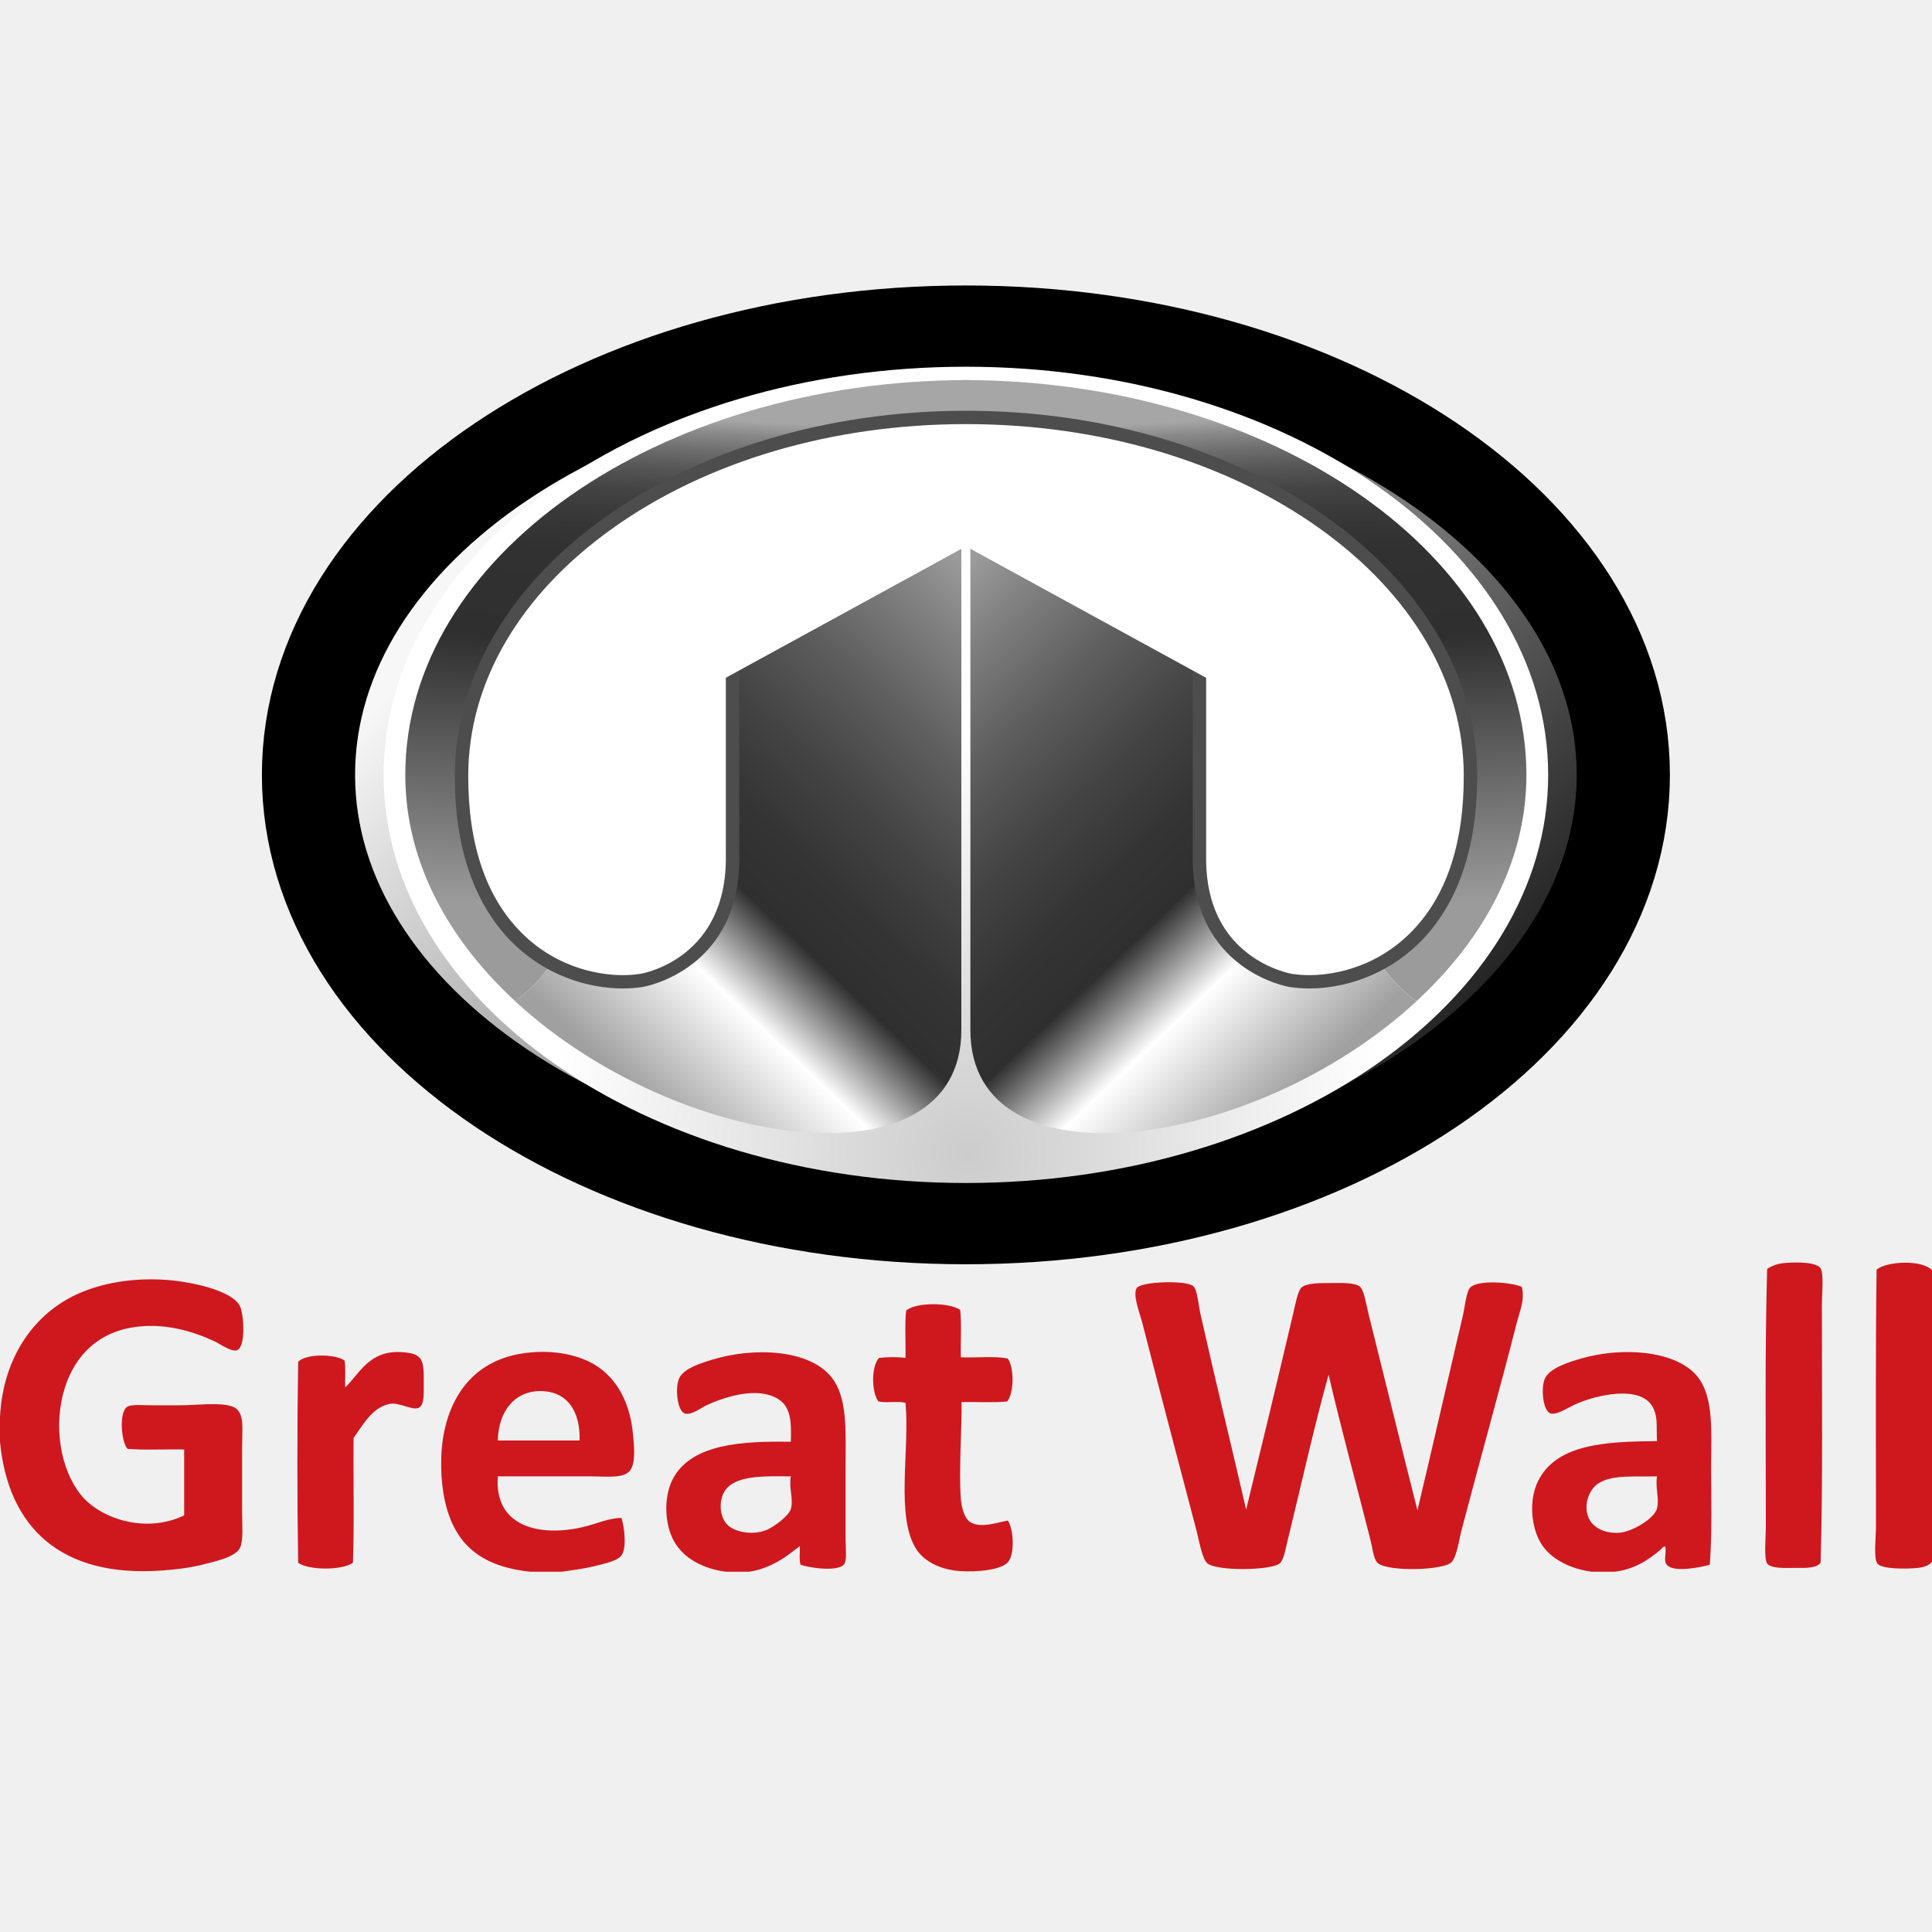
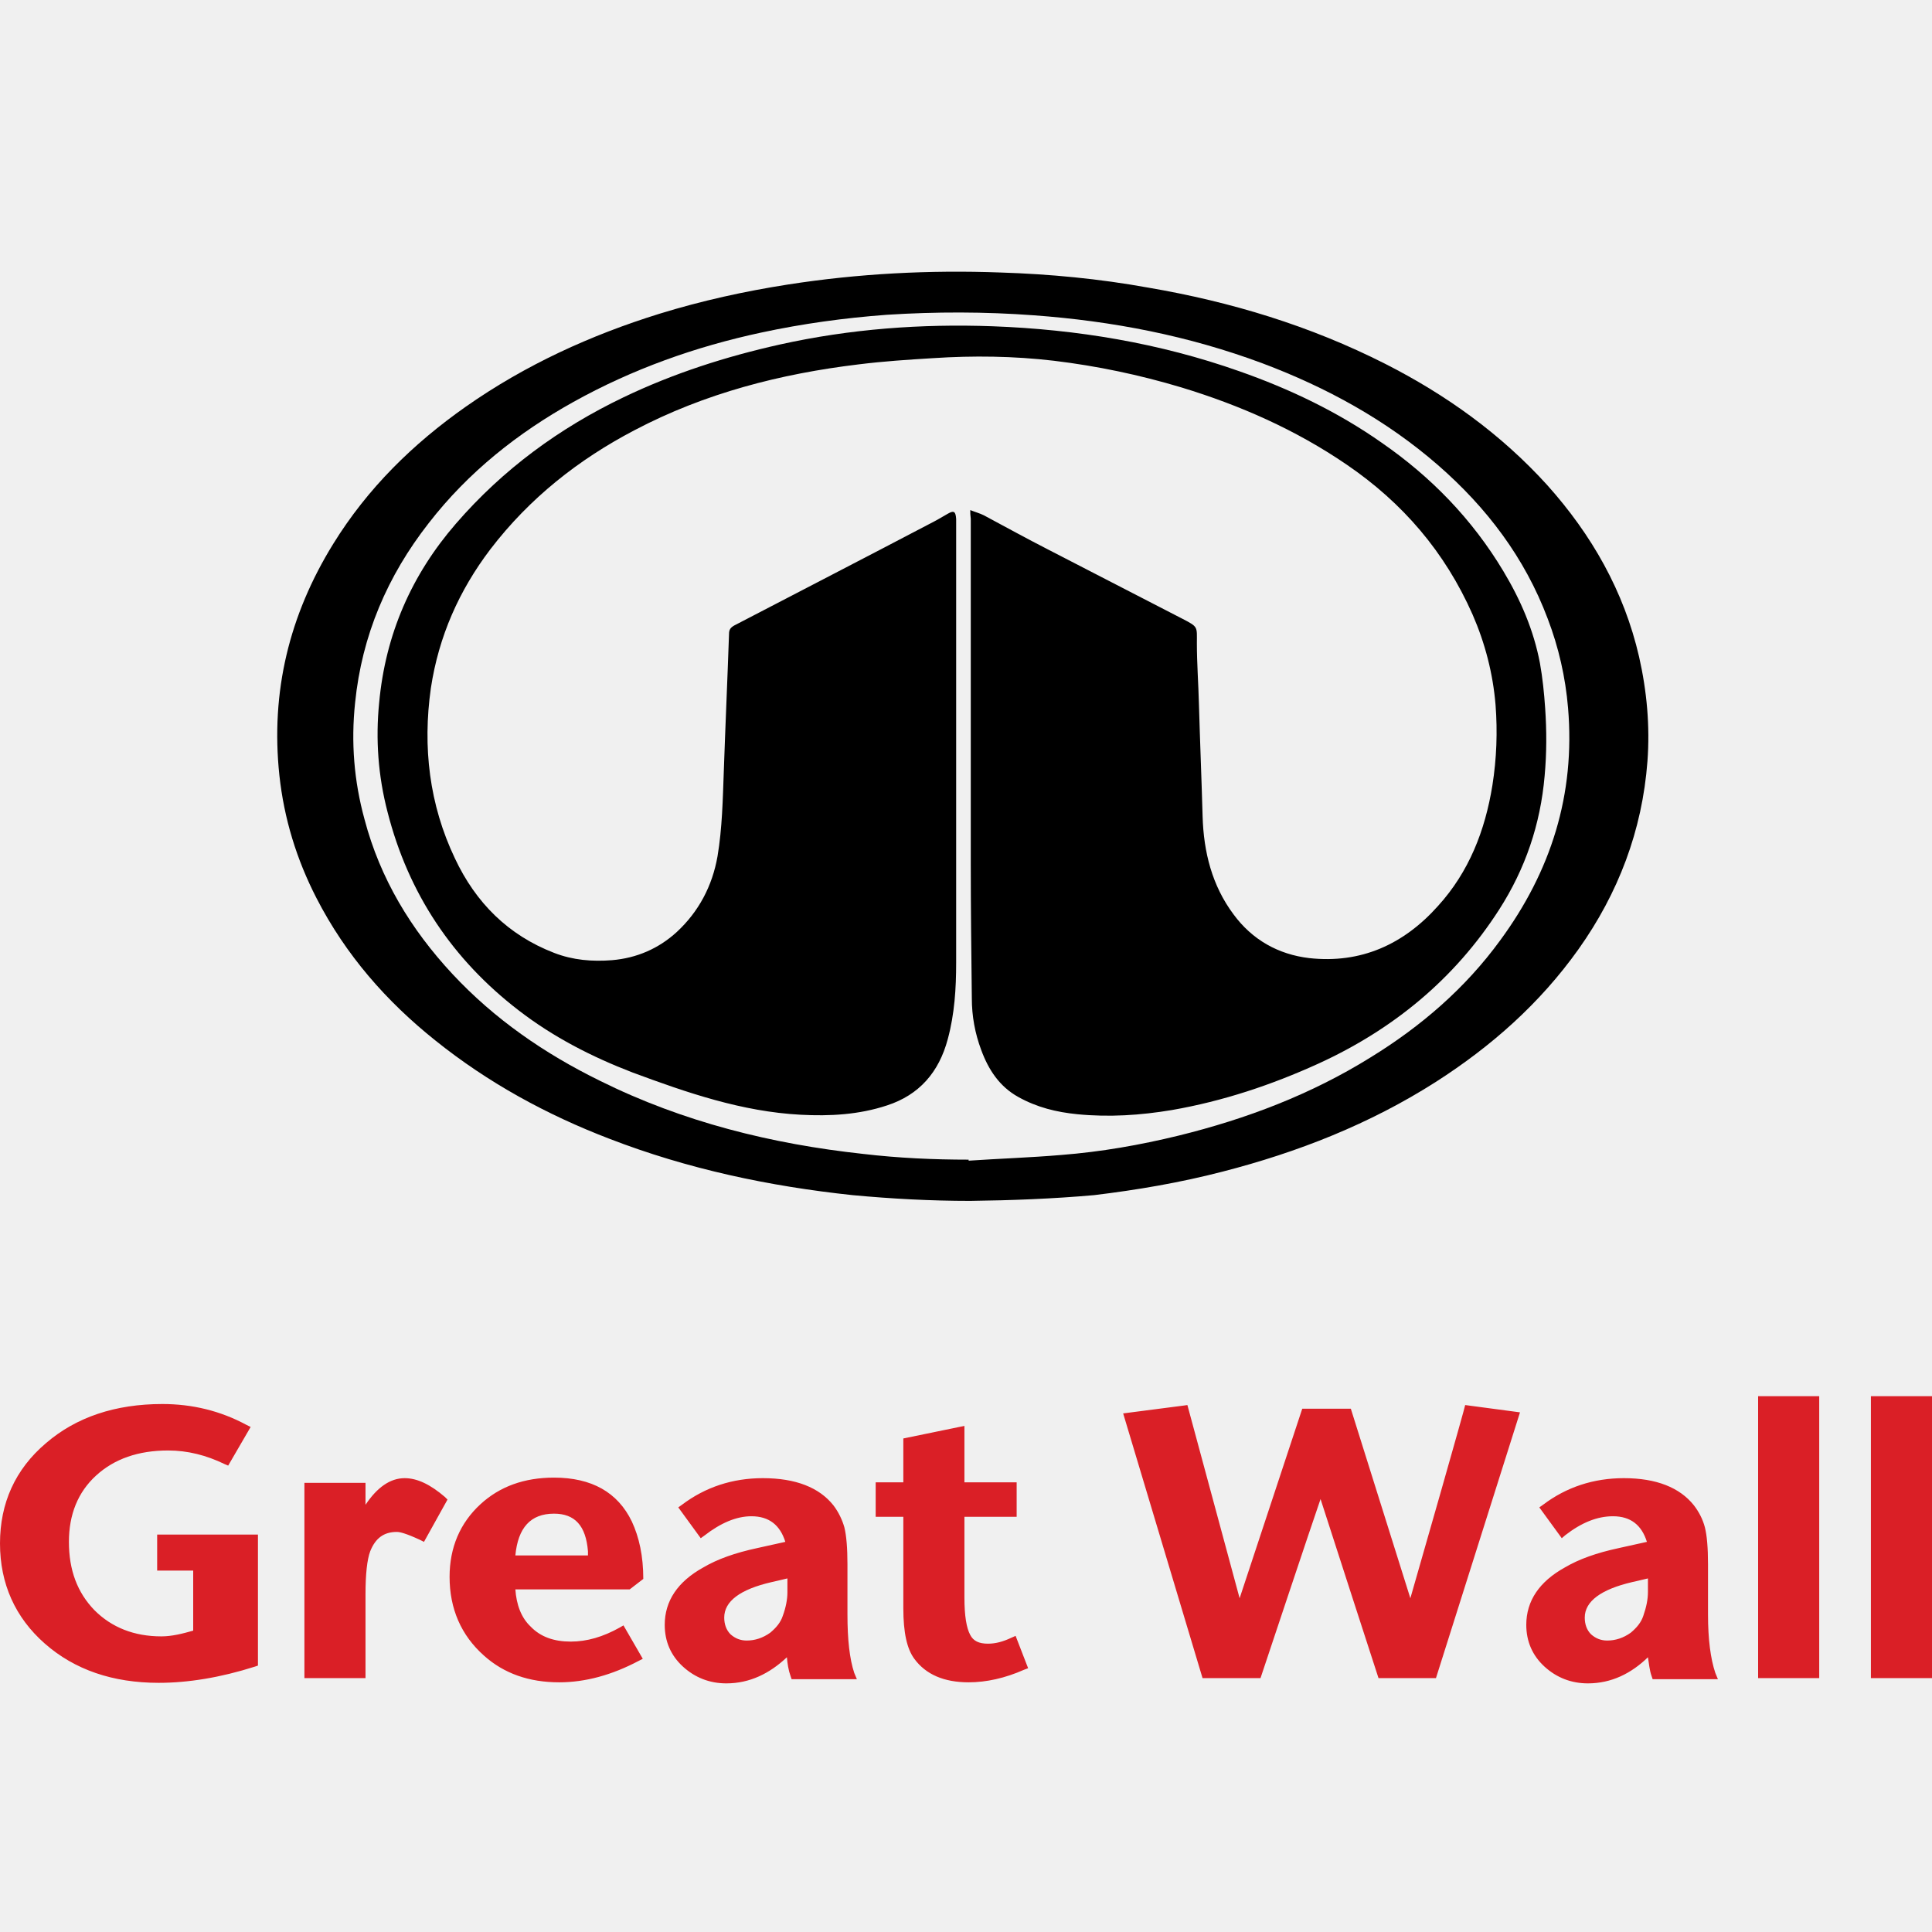
<svg xmlns="http://www.w3.org/2000/svg" width="64" height="64" viewBox="0 0 64 64" fill="none">
-   <path d="M31.997 40.337C44.024 40.337 53.774 33.77 53.774 25.668C53.774 17.567 44.024 11 31.997 11C19.969 11 10.219 17.567 10.219 25.668C10.219 33.77 19.969 40.337 31.997 40.337Z" fill="url(#paint0_linear_10704_16621)" stroke="black" stroke-width="3.087" />
-   <path d="M31.996 39.188C42.649 39.188 51.285 33.135 51.285 25.668C51.285 18.201 42.649 12.148 31.996 12.148C21.343 12.148 12.707 18.201 12.707 25.668C12.707 33.135 21.343 39.188 31.996 39.188Z" fill="url(#paint1_radial_10704_16621)" />
-   <path fill-rule="evenodd" clip-rule="evenodd" d="M43.995 27.215C43.195 24.211 42.217 21.383 40.44 18.644C38.696 16.085 35.014 16.996 32.145 16.551V34.122C32.145 39.42 41.556 38.126 46.924 33.168C45.088 31.853 44.581 29.378 43.995 27.215Z" fill="url(#paint2_linear_10704_16621)" />
-   <path fill-rule="evenodd" clip-rule="evenodd" d="M50.564 25.668C50.564 18.445 42.211 12.59 31.906 12.59H31.891V15.623H32.144V16.549C35.012 16.995 38.695 16.084 40.439 18.643C42.217 21.382 43.195 24.21 43.995 27.214C44.58 29.376 45.088 31.851 46.923 33.166C49.066 31.188 50.564 28.627 50.564 25.668Z" fill="url(#paint3_linear_10704_16621)" />
-   <path fill-rule="evenodd" clip-rule="evenodd" d="M19.995 27.215C20.795 24.211 21.773 21.383 23.551 18.644C25.295 16.085 28.977 16.996 31.846 16.551V34.122C31.846 39.42 22.434 38.126 17.066 33.168C18.903 31.853 19.41 29.378 19.995 27.215Z" fill="url(#paint4_linear_10704_16621)" />
-   <path fill-rule="evenodd" clip-rule="evenodd" d="M13.426 25.668C13.426 18.445 21.78 12.59 32.084 12.59H32.1V15.623H31.846V16.549C28.978 16.995 25.295 16.084 23.551 18.643C21.773 21.382 20.796 24.21 19.996 27.214C19.41 29.376 18.902 31.851 17.067 33.166C14.924 31.188 13.426 28.627 13.426 25.668Z" fill="url(#paint5_linear_10704_16621)" />
-   <path d="M60.309 42.014C60.147 41.776 59.353 41.815 59.072 41.844C58.877 41.865 58.692 41.931 58.539 42.035C58.461 44.657 58.496 47.805 58.496 50.603C58.496 50.888 58.426 51.629 58.539 51.791C58.664 51.972 59.181 51.939 59.435 51.939C59.809 51.939 60.156 51.959 60.309 51.77C60.387 49.243 60.352 45.964 60.352 43.202C60.352 42.922 60.422 42.179 60.309 42.014ZM62.165 42.056C62.127 44.623 62.144 47.788 62.144 50.561C62.144 50.908 62.061 51.61 62.187 51.791C62.321 51.984 63.154 51.979 63.531 51.939C63.716 51.92 63.923 51.859 64 51.727V42.078C63.684 41.726 62.521 41.771 62.165 42.056ZM4.309 43.986C5.395 43.784 6.392 44.101 7.104 44.432C7.269 44.509 7.673 44.794 7.851 44.729C8.152 44.618 8.075 43.546 7.957 43.286C7.813 42.967 7.291 42.763 6.912 42.65C6.513 42.531 5.948 42.426 5.483 42.396C4.319 42.32 3.353 42.524 2.624 42.841C1.171 43.474 0.104 44.919 0 46.934V47.761C0.268 50.582 2.001 52.273 5.376 52.024C5.853 51.989 6.303 51.937 6.784 51.812C7.18 51.709 7.823 51.571 7.957 51.261C8.063 51.015 8.021 50.55 8.021 50.179V47.889C8.021 47.294 8.114 46.746 7.701 46.595C7.286 46.443 6.548 46.552 5.952 46.552H5.056C4.78 46.552 4.366 46.514 4.224 46.595C3.929 46.764 4.016 47.768 4.224 47.995C4.807 48.044 5.483 48.002 6.101 48.016V50.2C4.863 50.791 3.455 50.338 2.795 49.649C2.099 48.923 1.751 47.493 2.091 46.171C2.382 45.034 3.138 44.205 4.309 43.986ZM48.704 42.65C48.57 42.791 48.519 43.328 48.469 43.541C47.963 45.691 47.436 48.01 46.955 50.031C46.409 47.884 45.878 45.702 45.333 43.52C45.268 43.257 45.188 42.746 45.056 42.629C44.882 42.476 44.428 42.502 44.075 42.502C43.729 42.502 43.277 42.502 43.115 42.65C42.987 42.767 42.902 43.243 42.837 43.52C42.326 45.695 41.789 47.926 41.28 50.009C40.796 47.904 40.243 45.656 39.765 43.52C39.696 43.211 39.668 42.74 39.531 42.608C39.316 42.401 37.792 42.446 37.653 42.672C37.512 42.901 37.769 43.537 37.845 43.838C38.447 46.205 39.034 48.399 39.637 50.709C39.726 51.047 39.82 51.643 40 51.791C40.315 52.049 42.104 52.028 42.389 51.791C42.527 51.676 42.578 51.344 42.645 51.07C43.117 49.143 43.508 47.356 44.011 45.535C44.434 47.364 44.936 49.185 45.397 51.006C45.468 51.282 45.497 51.64 45.632 51.77C45.949 52.072 47.811 52.028 48.085 51.748C48.26 51.571 48.335 50.993 48.427 50.645C49.023 48.374 49.685 46.016 50.24 43.838C50.339 43.452 50.521 43.045 50.411 42.629C50.096 42.48 48.96 42.383 48.704 42.65ZM32.128 50.412C31.943 50.284 31.852 49.938 31.829 49.649C31.758 48.713 31.868 47.297 31.851 46.446C32.35 46.434 32.901 46.473 33.365 46.425C33.596 46.135 33.599 45.318 33.387 45.004C32.948 44.911 32.339 44.986 31.829 44.962C31.816 44.445 31.857 43.874 31.808 43.392C31.45 43.14 30.348 43.134 30.016 43.414C29.967 43.895 30.008 44.466 29.995 44.983C29.748 44.945 29.367 44.952 29.12 44.983C28.855 45.261 28.867 46.123 29.099 46.425C29.353 46.483 29.741 46.408 29.995 46.468C30.145 48.022 29.654 50.242 30.357 51.324C30.612 51.715 31.138 52 31.808 52.045C32.363 52.082 33.201 52.01 33.408 51.727C33.616 51.443 33.577 50.656 33.387 50.37C33.033 50.434 32.46 50.643 32.128 50.412ZM13.333 44.792C12.219 44.712 11.904 45.524 11.435 45.959C11.422 45.667 11.46 45.325 11.413 45.068C11.096 44.848 10.14 44.837 9.877 45.11C9.842 47.281 9.842 49.599 9.877 51.77C10.234 52.023 11.334 52.023 11.691 51.77C11.74 50.433 11.698 49.005 11.712 47.634C12.032 47.192 12.32 46.641 12.885 46.51C13.221 46.432 13.645 46.734 13.867 46.637C14.06 46.552 14.035 46.161 14.037 45.874C14.046 45.056 14.027 44.843 13.333 44.792ZM19.52 45.11C18.916 44.815 18.118 44.709 17.301 44.835C15.861 45.056 15.012 46.031 14.72 47.401C14.564 48.127 14.586 49.043 14.741 49.733C15.065 51.17 15.946 51.9 17.579 52.066H18.603C18.924 52.02 19.328 51.971 19.712 51.876C20.012 51.8 20.484 51.709 20.608 51.494C20.756 51.236 20.686 50.593 20.587 50.285C20.18 50.281 19.768 50.478 19.328 50.582C17.878 50.925 16.365 50.577 16.491 48.907H19.605C20.115 48.907 20.689 48.987 20.885 48.694C21.066 48.426 21.001 47.859 20.971 47.528C20.859 46.295 20.297 45.489 19.52 45.11ZM16.491 47.719C16.506 46.765 17.054 46.014 18.027 46.086C18.815 46.144 19.227 46.774 19.2 47.719C18.394 47.72 17.296 47.719 16.491 47.719ZM28.011 48.504C28.011 47.416 28.084 46.297 27.541 45.619C26.792 44.684 24.934 44.624 23.573 45.047C23.161 45.175 22.663 45.336 22.507 45.641C22.349 45.947 22.431 46.767 22.699 46.828C22.92 46.879 23.23 46.631 23.403 46.552C23.961 46.297 25.059 45.908 25.771 46.34C26.168 46.582 26.227 47.029 26.197 47.761C24.54 47.731 22.97 47.85 22.336 48.907C21.956 49.539 22.011 50.507 22.336 51.07C22.66 51.628 23.281 51.962 24.043 52.066H24.811C25.183 52.013 25.492 51.882 25.771 51.727C26.055 51.57 26.274 51.375 26.496 51.218C26.504 51.387 26.468 51.658 26.517 51.833C26.828 51.944 27.781 52.076 27.968 51.812C28.059 51.685 28.011 51.246 28.011 51.006V48.504ZM26.197 49.988C26.146 50.175 25.757 50.497 25.472 50.645C25.017 50.881 24.322 50.779 24.064 50.476C23.821 50.191 23.815 49.672 24.021 49.373C24.372 48.865 25.316 48.899 26.197 48.907C26.126 49.29 26.292 49.646 26.197 49.988ZM56.277 45.662C55.611 44.734 53.754 44.6 52.373 45.004C51.97 45.123 51.339 45.316 51.179 45.662C51.035 45.973 51.108 46.789 51.392 46.828C51.608 46.857 51.937 46.635 52.16 46.531C52.807 46.23 54.415 45.817 54.784 46.68C54.917 46.992 54.866 47.22 54.891 47.74C53.117 47.748 51.576 47.857 50.965 49.034C50.623 49.693 50.729 50.615 51.051 51.133C51.37 51.648 52.026 51.975 52.736 52.066H53.483C54.127 51.989 54.609 51.682 55.019 51.324C55.056 51.291 55.112 51.201 55.168 51.239C55.207 51.511 55.087 51.708 55.232 51.854C55.475 52.1 56.394 51.908 56.64 51.833C56.719 50.682 56.683 49.658 56.683 48.567C56.683 47.475 56.777 46.357 56.277 45.662ZM54.891 49.967C54.809 50.303 54.07 50.74 53.653 50.773C53.207 50.807 52.837 50.641 52.672 50.37C52.416 49.949 52.608 49.358 52.949 49.14C53.404 48.849 54.091 48.923 54.891 48.907C54.828 49.287 54.973 49.627 54.891 49.967Z" fill="#CE181E" />
-   <path fill-rule="evenodd" clip-rule="evenodd" d="M43.375 32.523C43.158 32.523 42.947 32.507 42.747 32.476C42.622 32.455 39.651 31.922 39.734 28.281V21.827L32 17.619L24.267 21.827V28.276C24.351 31.922 21.38 32.455 21.254 32.476C21.055 32.507 20.844 32.523 20.626 32.523C20.015 32.523 18.448 32.38 17.122 31.057C15.897 29.835 15.281 28.023 15.289 25.67C15.313 19.141 22.81 13.828 32 13.828C41.191 13.828 48.687 19.141 48.711 25.67C48.72 28.022 48.103 29.835 46.879 31.056C45.553 32.38 43.987 32.523 43.375 32.523Z" fill="white" />
-   <path d="M32 14.049C36.428 14.049 40.585 15.275 43.706 17.499C46.779 19.69 48.478 22.592 48.489 25.671C48.498 27.963 47.903 29.722 46.721 30.901C45.453 32.166 43.958 32.303 43.374 32.303C43.168 32.303 42.969 32.288 42.782 32.258C42.775 32.257 42.05 32.128 41.348 31.592C40.391 30.862 39.922 29.75 39.955 28.286V21.696L39.724 21.571L32.213 17.484L32 17.368L31.787 17.484L24.275 21.571L24.044 21.696V28.287C24.122 31.727 21.335 32.239 21.218 32.258C21.031 32.288 20.831 32.303 20.626 32.303C20.042 32.303 18.547 32.166 17.279 30.902C16.098 29.723 15.503 27.963 15.511 25.672C15.523 22.594 17.221 19.691 20.295 17.5C23.415 15.275 27.571 14.049 32 14.049ZM32 13.607C22.648 13.607 15.091 19.007 15.066 25.669C15.046 31.078 18.352 32.744 20.626 32.744C20.859 32.744 21.082 32.727 21.289 32.694C21.289 32.694 24.578 32.164 24.489 28.276V21.958L32 17.871L39.511 21.958V28.276C39.422 32.164 42.711 32.694 42.711 32.694C42.918 32.727 43.14 32.744 43.374 32.744C45.647 32.744 48.954 31.078 48.933 25.669C48.908 19.007 41.352 13.607 32 13.607Z" fill="#4D4D4D" />
-   <path d="M22.617 22.272L32.787 16.707L33.195 17.444L23.025 23.009L22.617 22.272Z" fill="white" />
-   <path d="M30.801 17.444L31.209 16.707L41.379 22.272L40.971 23.009L30.801 17.444Z" fill="white" />
-   <defs>
-     <linearGradient id="paint0_linear_10704_16621" x1="21.207" y1="14.775" x2="43.825" y2="37.883" gradientUnits="userSpaceOnUse">
-       <stop stop-color="#F7F7F7" />
-       <stop offset="1" stop-color="#252525" />
-     </linearGradient>
-     <radialGradient id="paint1_radial_10704_16621" cx="0" cy="0" r="1" gradientUnits="userSpaceOnUse" gradientTransform="translate(32.0404 38.2158) scale(14.0582 13.9752)">
-       <stop stop-color="#CCCCCC" />
-       <stop offset="1" stop-color="white" />
-     </radialGradient>
-     <linearGradient id="paint2_linear_10704_16621" x1="30.07" y1="20.556" x2="43.974" y2="35.191" gradientUnits="userSpaceOnUse">
-       <stop stop-color="#9B9B9B" />
-       <stop offset="0.093" stop-color="#828282" />
-       <stop offset="0.251" stop-color="#5E5E5E" />
-       <stop offset="0.4" stop-color="#444444" />
-       <stop offset="0.533" stop-color="#343434" />
-       <stop offset="0.638" stop-color="#2F2F2F" />
-       <stop offset="0.781" stop-color="white" />
-       <stop offset="1" stop-color="#A0A0A0" />
-     </linearGradient>
-     <linearGradient id="paint3_linear_10704_16621" x1="41.73" y1="30.275" x2="40.894" y2="13.864" gradientUnits="userSpaceOnUse">
-       <stop stop-color="#9B9B9B" />
-       <stop offset="0.542" stop-color="#2F2F2F" />
-       <stop offset="0.722" stop-color="#313131" />
-       <stop offset="0.796" stop-color="#383838" />
-       <stop offset="0.852" stop-color="#444444" />
-       <stop offset="0.897" stop-color="#565656" />
-       <stop offset="0.936" stop-color="#6D6D6D" />
-       <stop offset="0.971" stop-color="#888888" />
-       <stop offset="1" stop-color="#A6A6A6" />
-     </linearGradient>
-     <linearGradient id="paint4_linear_10704_16621" x1="33.921" y1="20.556" x2="20.016" y2="35.191" gradientUnits="userSpaceOnUse">
-       <stop stop-color="#9B9B9B" />
-       <stop offset="0.093" stop-color="#828282" />
-       <stop offset="0.251" stop-color="#5E5E5E" />
-       <stop offset="0.4" stop-color="#444444" />
-       <stop offset="0.533" stop-color="#343434" />
-       <stop offset="0.638" stop-color="#2F2F2F" />
-       <stop offset="0.781" stop-color="white" />
-       <stop offset="1" stop-color="#A0A0A0" />
-     </linearGradient>
-     <linearGradient id="paint5_linear_10704_16621" x1="22.26" y1="30.275" x2="23.096" y2="13.864" gradientUnits="userSpaceOnUse">
-       <stop stop-color="#9B9B9B" />
-       <stop offset="0.542" stop-color="#2F2F2F" />
-       <stop offset="0.722" stop-color="#313131" />
-       <stop offset="0.796" stop-color="#383838" />
-       <stop offset="0.852" stop-color="#444444" />
-       <stop offset="0.897" stop-color="#565656" />
-       <stop offset="0.936" stop-color="#6D6D6D" />
-       <stop offset="0.971" stop-color="#888888" />
-       <stop offset="1" stop-color="#A6A6A6" />
-     </linearGradient>
-   </defs>
+   <path d="M21.31 52.304C21.31 51.543 21.172 50.92 20.93 50.401C20.463 49.433 19.598 48.948 18.352 48.948C17.366 48.948 16.553 49.242 15.914 49.831C15.239 50.453 14.893 51.266 14.893 52.235C14.893 53.29 15.274 54.172 16.035 54.847C16.692 55.435 17.522 55.729 18.525 55.729C19.39 55.729 20.272 55.487 21.155 55.02L21.293 54.95L20.653 53.843L20.532 53.913C19.978 54.224 19.442 54.38 18.906 54.38C18.352 54.38 17.903 54.224 17.574 53.878C17.263 53.584 17.107 53.152 17.072 52.65H20.86L21.31 52.304ZM17.072 51.526C17.159 50.609 17.574 50.142 18.352 50.142C19.044 50.142 19.408 50.54 19.477 51.387C19.477 51.387 19.477 51.456 19.477 51.526H17.072ZM56.58 53.48V51.82C56.58 51.266 56.545 50.868 56.476 50.592C56.407 50.332 56.285 50.09 56.112 49.865C55.645 49.277 54.867 48.966 53.795 48.966C52.791 48.966 51.892 49.26 51.114 49.848L50.992 49.934L51.736 50.955L51.857 50.851C52.394 50.436 52.912 50.228 53.431 50.228C54.02 50.228 54.383 50.522 54.556 51.076C54.313 51.128 53.622 51.283 53.622 51.283C52.895 51.439 52.307 51.647 51.84 51.923C50.992 52.391 50.56 53.031 50.56 53.826C50.56 54.38 50.768 54.847 51.165 55.21C51.563 55.573 52.048 55.764 52.601 55.764C53.38 55.764 54.037 55.435 54.59 54.899C54.625 55.106 54.642 55.331 54.711 55.521L54.746 55.625H56.908L56.822 55.418C56.666 54.95 56.58 54.31 56.58 53.48ZM54.435 53.532C54.365 53.74 54.227 53.913 54.02 54.086C53.777 54.259 53.518 54.345 53.241 54.345C53.033 54.345 52.861 54.276 52.705 54.138C52.566 53.999 52.497 53.809 52.497 53.584C52.497 53.048 53.033 52.65 54.071 52.408C54.071 52.408 54.383 52.339 54.59 52.287C54.59 52.46 54.59 52.719 54.59 52.736C54.59 52.979 54.538 53.238 54.435 53.532ZM61.976 55.59H64V46.25H61.976V55.59ZM13.405 48.966C12.921 48.966 12.489 49.277 12.108 49.848V49.121H10.084V55.59H12.108V52.806C12.108 52.148 12.16 51.664 12.264 51.387C12.437 50.955 12.713 50.747 13.146 50.747C13.25 50.747 13.457 50.799 13.907 51.007L14.045 51.076L14.824 49.675L14.737 49.588C14.253 49.173 13.82 48.966 13.405 48.966ZM46.72 52.944C46.461 52.114 44.748 46.665 44.748 46.665H43.139C43.139 46.665 41.34 52.114 41.064 52.944C40.839 52.114 39.334 46.544 39.334 46.544L39.213 46.561L37.206 46.821L39.836 55.59H41.756C41.756 55.59 43.485 50.401 43.745 49.658C43.987 50.419 45.665 55.59 45.665 55.59H47.568L50.352 46.786L48.536 46.544C48.553 46.544 46.962 52.114 46.72 52.944ZM58.24 55.59H60.264V46.25H58.24V55.59ZM28.073 53.48V51.82C28.073 51.283 28.039 50.868 27.97 50.592C27.901 50.349 27.779 50.09 27.607 49.865C27.14 49.277 26.361 48.966 25.271 48.966C24.268 48.966 23.369 49.26 22.59 49.848L22.469 49.934L23.213 50.955L23.334 50.868C23.87 50.453 24.389 50.228 24.891 50.228C25.479 50.228 25.842 50.522 26.015 51.076C25.773 51.128 25.081 51.283 25.081 51.283C24.355 51.439 23.767 51.647 23.299 51.923C22.452 52.391 22.02 53.031 22.02 53.826C22.02 54.38 22.227 54.847 22.625 55.21C23.023 55.573 23.507 55.764 24.061 55.764C24.839 55.764 25.496 55.435 26.067 54.899C26.084 55.106 26.119 55.331 26.188 55.521L26.223 55.625H28.385L28.298 55.418C28.143 54.95 28.073 54.31 28.073 53.48ZM25.929 53.532C25.86 53.74 25.721 53.913 25.514 54.086C25.271 54.259 25.012 54.345 24.735 54.345C24.528 54.345 24.355 54.276 24.199 54.138C24.061 53.999 23.991 53.809 23.991 53.584C23.991 53.048 24.51 52.65 25.565 52.408C25.565 52.408 25.877 52.339 26.084 52.287C26.084 52.46 26.084 52.736 26.084 52.754C26.084 52.979 26.032 53.255 25.929 53.532ZM33.488 54.259C33.228 54.38 32.986 54.449 32.727 54.449C32.432 54.449 32.242 54.362 32.138 54.155C32.017 53.93 31.948 53.532 31.948 52.927V50.246H33.678V49.104H31.948V47.236L31.775 47.27L29.924 47.651V49.104H29.008V50.246H29.924V53.273C29.924 54.086 30.045 54.622 30.288 54.95C30.668 55.469 31.273 55.729 32.087 55.729C32.675 55.729 33.297 55.59 33.92 55.314L34.058 55.262L33.643 54.19L33.488 54.259ZM5.206 52.027H6.4V54.017C6.037 54.12 5.691 54.207 5.345 54.207C4.445 54.207 3.702 53.913 3.131 53.342C2.56 52.754 2.283 52.01 2.283 51.076C2.283 50.176 2.577 49.433 3.183 48.879C3.788 48.326 4.584 48.049 5.57 48.049C6.21 48.049 6.832 48.205 7.438 48.499L7.559 48.55L8.303 47.27L8.164 47.201C7.299 46.734 6.365 46.51 5.379 46.51C3.823 46.51 2.525 46.942 1.522 47.807C0.502 48.672 0 49.796 0 51.128C0 52.46 0.502 53.584 1.488 54.449C2.474 55.314 3.736 55.746 5.258 55.746C6.227 55.746 7.299 55.573 8.441 55.21L8.545 55.175V50.834H5.206V52.027Z" fill="#DA1F26" />
+   <path d="M32.139 39.781C30.842 39.781 29.544 39.712 28.247 39.591C25.48 39.297 22.781 38.726 20.187 37.723C18.111 36.927 16.174 35.872 14.427 34.471C12.801 33.174 11.451 31.634 10.483 29.749C9.825 28.469 9.41 27.12 9.255 25.684C8.961 22.916 9.583 20.374 11.036 18.021C12.178 16.171 13.683 14.7 15.43 13.472C17.402 12.088 19.564 11.102 21.847 10.393C23.248 9.961 24.667 9.649 26.102 9.425C28.437 9.061 30.79 8.94 33.142 9.027C34.785 9.079 36.411 9.234 38.037 9.528C40.77 9.995 43.4 10.791 45.89 12.054C47.897 13.074 49.713 14.372 51.252 16.067C52.723 17.71 53.795 19.578 54.297 21.758C54.556 22.899 54.66 24.058 54.574 25.217C54.401 27.517 53.605 29.593 52.29 31.444C51.01 33.243 49.402 34.661 47.568 35.837C45.371 37.239 42.984 38.173 40.494 38.813C39.093 39.176 37.674 39.418 36.239 39.591C34.872 39.712 33.505 39.764 32.139 39.781ZM32.087 38.415C32.087 38.432 32.087 38.449 32.087 38.449C33.108 38.38 34.145 38.346 35.166 38.259C36.481 38.155 37.761 37.931 39.041 37.619C41.289 37.066 43.434 36.253 45.406 35.025C47.067 34.004 48.537 32.741 49.696 31.15C51.374 28.867 52.187 26.324 51.944 23.453C51.858 22.432 51.633 21.446 51.27 20.495C50.509 18.471 49.246 16.811 47.637 15.409C45.908 13.905 43.936 12.832 41.825 12.037C39.369 11.12 36.844 10.635 34.249 10.445C32.623 10.324 30.997 10.324 29.372 10.428C27.97 10.532 26.587 10.722 25.22 11.016C23.041 11.483 20.948 12.227 18.993 13.316C17.16 14.337 15.516 15.634 14.202 17.329C12.835 19.076 11.988 21.048 11.763 23.28C11.624 24.594 11.728 25.874 12.074 27.137C12.593 29.109 13.614 30.787 14.98 32.257C16.381 33.762 18.042 34.904 19.875 35.803C22.625 37.169 25.566 37.896 28.593 38.225C29.769 38.363 30.928 38.415 32.087 38.415Z" fill="black" />
+   <path d="M32.141 16.897C32.314 16.966 32.452 17.001 32.591 17.07C33.3 17.451 34.026 17.848 34.736 18.212C36.206 18.973 37.693 19.734 39.164 20.495C39.7 20.772 39.648 20.754 39.648 21.308C39.648 21.982 39.7 22.657 39.717 23.349C39.752 24.577 39.804 25.822 39.838 27.05C39.873 28.227 40.15 29.334 40.859 30.285C41.481 31.133 42.346 31.617 43.367 31.738C45.079 31.928 46.498 31.288 47.639 30.008C48.66 28.884 49.196 27.517 49.438 26.013C49.577 25.131 49.611 24.248 49.542 23.349C49.456 22.311 49.196 21.308 48.781 20.357C47.864 18.281 46.463 16.655 44.612 15.392C42.917 14.233 41.066 13.42 39.129 12.832C37.745 12.417 36.344 12.123 34.908 11.95C33.577 11.794 32.245 11.777 30.913 11.864C30.082 11.915 29.27 11.967 28.439 12.071C25.862 12.382 23.354 13.022 21.019 14.251C19.168 15.219 17.542 16.499 16.245 18.194C15.207 19.561 14.532 21.083 14.273 22.795C13.996 24.75 14.221 26.653 15.069 28.434C15.76 29.905 16.833 30.977 18.355 31.565C18.978 31.807 19.618 31.859 20.275 31.807C21.088 31.738 21.814 31.427 22.42 30.873C23.146 30.199 23.596 29.351 23.769 28.365C23.925 27.431 23.942 26.497 23.977 25.546C24.029 24.023 24.098 22.519 24.15 20.997C24.15 20.858 24.201 20.789 24.323 20.72C26.485 19.595 28.63 18.488 30.774 17.364C30.982 17.26 31.19 17.139 31.397 17.018C31.605 16.897 31.657 16.949 31.674 17.191C31.674 17.226 31.674 17.26 31.674 17.295C31.674 22.155 31.674 27.016 31.674 31.894C31.674 32.741 31.622 33.589 31.397 34.419C31.103 35.526 30.446 36.27 29.391 36.616C28.457 36.927 27.488 36.979 26.519 36.927C24.582 36.824 22.766 36.201 20.95 35.526C19.6 35.007 18.32 34.35 17.179 33.468C14.999 31.79 13.529 29.61 12.837 26.895C12.526 25.701 12.439 24.491 12.56 23.28C12.768 21.014 13.633 19.042 15.103 17.347C16.66 15.548 18.528 14.181 20.655 13.161C22.316 12.365 24.046 11.812 25.827 11.414C28.163 10.895 30.515 10.722 32.885 10.808C35.67 10.912 38.403 11.362 41.049 12.296C42.727 12.884 44.318 13.645 45.771 14.666C47.397 15.79 48.764 17.191 49.801 18.921C50.372 19.872 50.805 20.875 51.012 21.965C51.099 22.449 51.151 22.951 51.185 23.453C51.237 24.197 51.237 24.957 51.168 25.701C51.029 27.31 50.528 28.78 49.663 30.129C48.175 32.447 46.134 34.108 43.678 35.232C42.121 35.941 40.513 36.477 38.818 36.772C37.78 36.945 36.742 37.014 35.687 36.91C34.995 36.841 34.355 36.685 33.732 36.339C33.11 35.993 32.746 35.44 32.504 34.782C32.297 34.229 32.193 33.658 32.193 33.07C32.175 31.565 32.158 30.06 32.158 28.555C32.158 24.767 32.158 20.979 32.158 17.191C32.141 17.053 32.141 16.983 32.141 16.897Z" fill="black" />
</svg>
